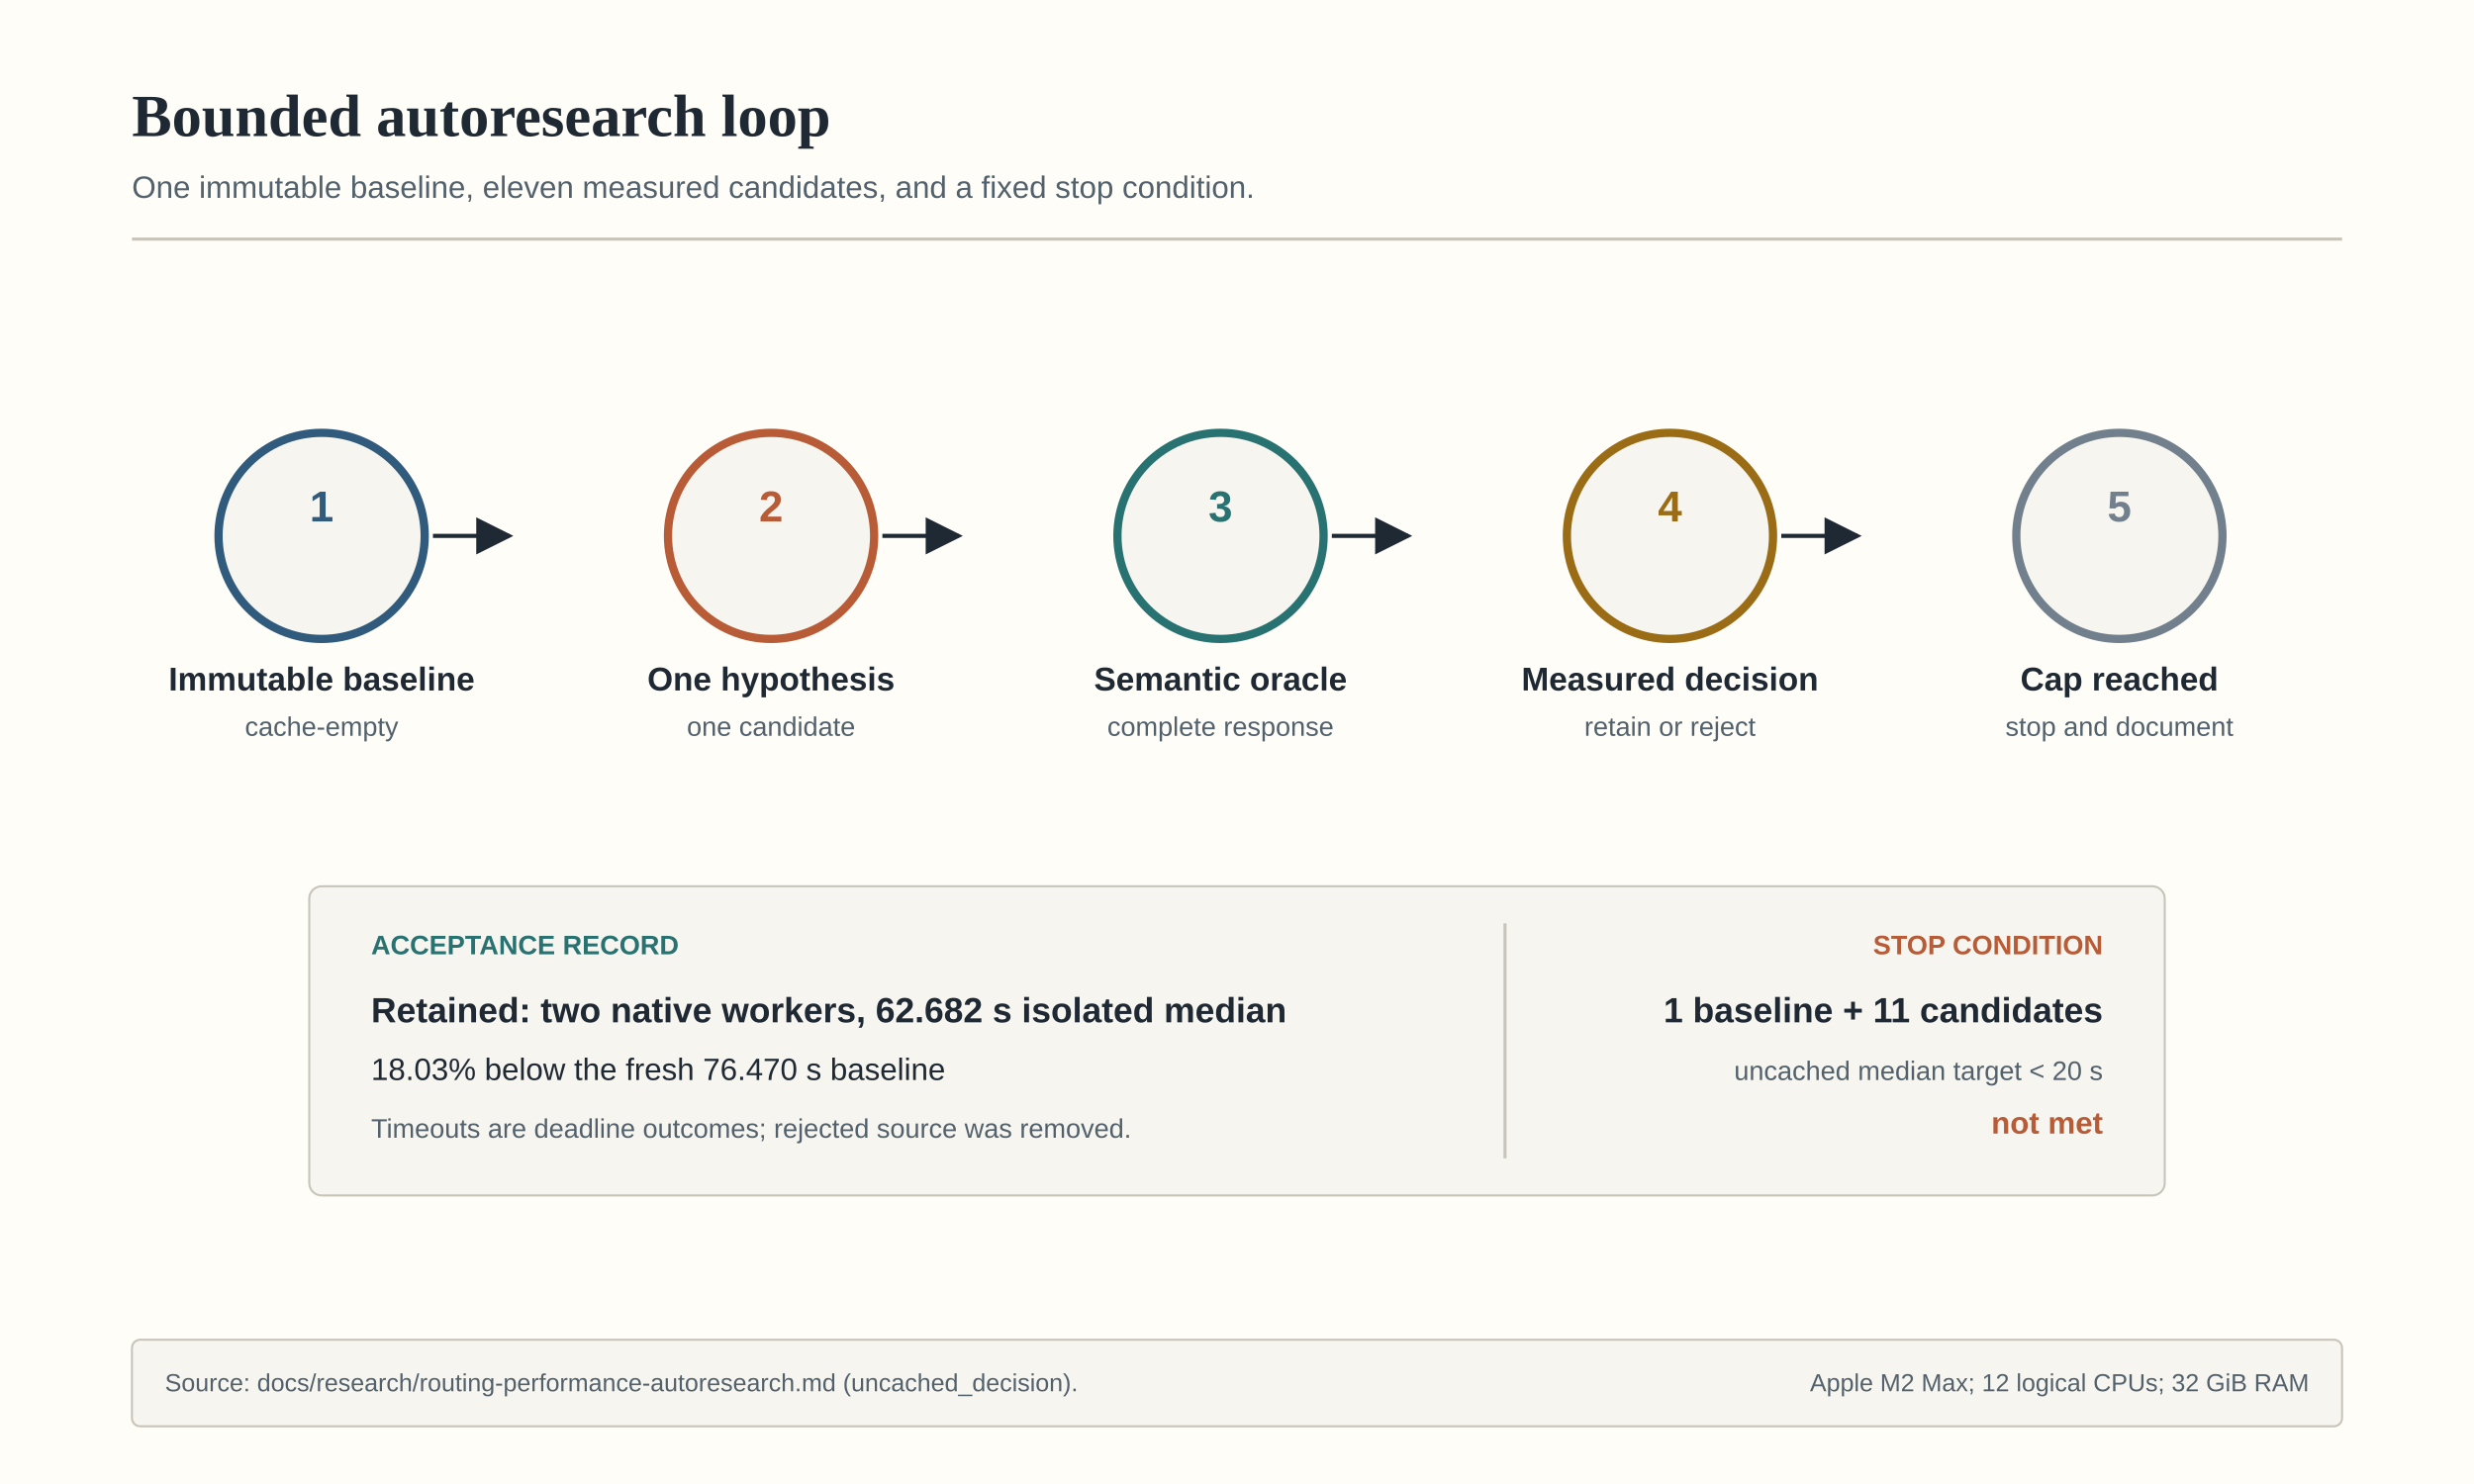
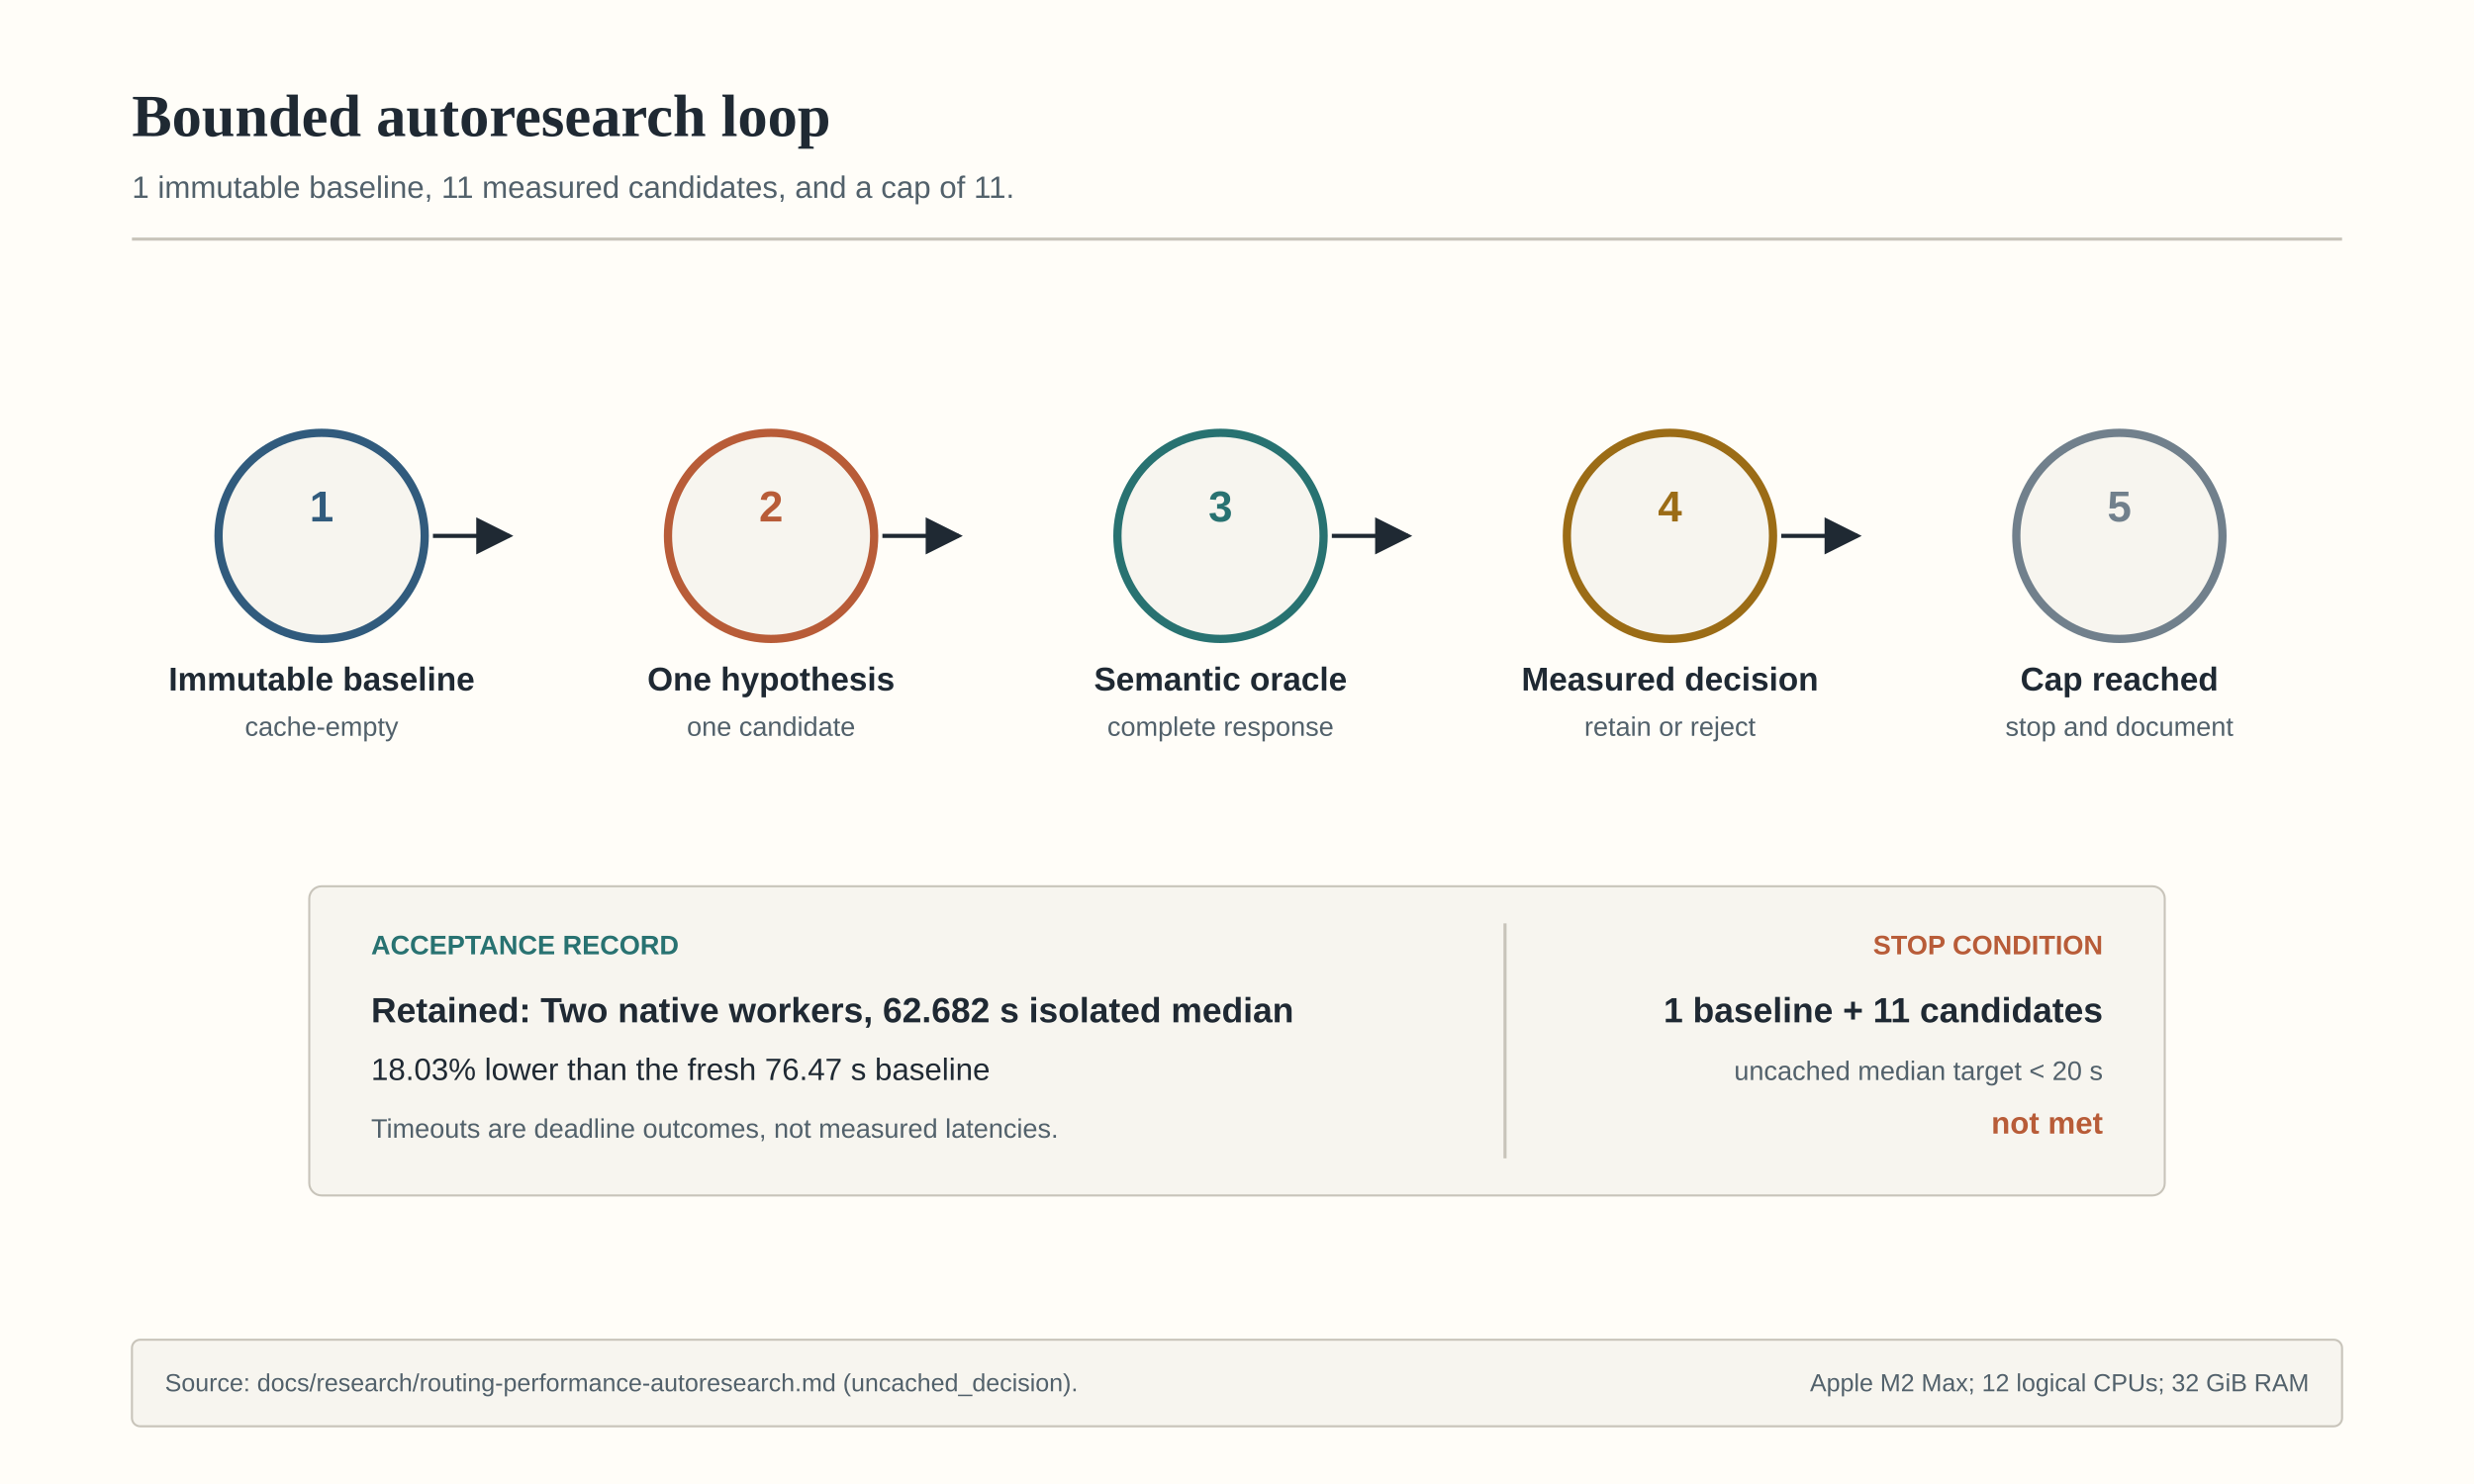
<svg xmlns="http://www.w3.org/2000/svg" width="1200" height="720" viewBox="0 0 1200 720" role="img" aria-labelledby="autoresearch-loop-title autoresearch-loop-desc">
  <defs>
    <pattern id="diagonal-hatch" width="8" height="8" patternUnits="userSpaceOnUse" patternTransform="rotate(45)">
      <line x1="0" y1="0" x2="0" y2="8" stroke="#1f2933" stroke-width="2" />
    </pattern>
    <marker id="arrow" markerWidth="9" markerHeight="9" refX="8" refY="4.5" orient="auto">
      <path d="M0,0 L9,4.5 L0,9 z" fill="#1f2933" />
    </marker>
  </defs>
  <rect x="0.0" y="0.0" width="1200.0" height="720.0" rx="0.0" fill="#fffdf8" stroke="none" />
  <g aria-label="Research figure">
    <text x="64.0" y="66.0" text-anchor="start" style="font-family:Georgia, 'Times New Roman', serif;font-size:29px;font-weight:bold;fill:#1f2933;">Bounded autoresearch loop</text>
-     <text x="64.0" y="96.0" text-anchor="start" style="font-family:Arial, Helvetica, sans-serif;font-size:15px;font-weight:normal;fill:#52616b;">One immutable baseline, eleven measured candidates, and a fixed stop condition.</text>
+     <text x="64.0" y="96.0" text-anchor="start" style="font-family:Arial, Helvetica, sans-serif;font-size:15px;font-weight:normal;fill:#52616b;">1 immutable baseline, 11 measured candidates, and a cap of 11.</text>
    <line x1="64.0" y1="116.0" x2="1136.0" y2="116.0" stroke="#c8c4ba" stroke-width="1.5" />
    <circle cx="156.0" cy="260.0" r="50.0" fill="#f7f5ef" stroke="#315b7d" stroke-width="4" />
    <text x="156.0" y="253.0" text-anchor="middle" style="font-family:Arial, Helvetica, sans-serif;font-size:21px;font-weight:bold;fill:#315b7d;">1</text>
    <text x="156.0" y="335.0" text-anchor="middle" style="font-family:Arial, Helvetica, sans-serif;font-size:16px;font-weight:bold;fill:#1f2933;">Immutable baseline</text>
    <text x="156.0" y="357.0" text-anchor="middle" style="font-family:Arial, Helvetica, sans-serif;font-size:13px;font-weight:normal;fill:#52616b;">cache-empty</text>
    <line x1="210.0" y1="260.0" x2="247.0" y2="260.0" stroke="#1f2933" stroke-width="2.0" marker-end="url(#arrow)" />
    <circle cx="374.0" cy="260.0" r="50.0" fill="#f7f5ef" stroke="#b85c38" stroke-width="4" />
    <text x="374.0" y="253.0" text-anchor="middle" style="font-family:Arial, Helvetica, sans-serif;font-size:21px;font-weight:bold;fill:#b85c38;">2</text>
    <text x="374.0" y="335.0" text-anchor="middle" style="font-family:Arial, Helvetica, sans-serif;font-size:16px;font-weight:bold;fill:#1f2933;">One hypothesis</text>
    <text x="374.0" y="357.0" text-anchor="middle" style="font-family:Arial, Helvetica, sans-serif;font-size:13px;font-weight:normal;fill:#52616b;">one candidate</text>
    <line x1="428.0" y1="260.0" x2="465.0" y2="260.0" stroke="#1f2933" stroke-width="2.0" marker-end="url(#arrow)" />
    <circle cx="592.0" cy="260.0" r="50.0" fill="#f7f5ef" stroke="#287271" stroke-width="4" />
    <text x="592.0" y="253.0" text-anchor="middle" style="font-family:Arial, Helvetica, sans-serif;font-size:21px;font-weight:bold;fill:#287271;">3</text>
    <text x="592.0" y="335.0" text-anchor="middle" style="font-family:Arial, Helvetica, sans-serif;font-size:16px;font-weight:bold;fill:#1f2933;">Semantic oracle</text>
    <text x="592.0" y="357.0" text-anchor="middle" style="font-family:Arial, Helvetica, sans-serif;font-size:13px;font-weight:normal;fill:#52616b;">complete response</text>
    <line x1="646.0" y1="260.0" x2="683.0" y2="260.0" stroke="#1f2933" stroke-width="2.0" marker-end="url(#arrow)" />
    <circle cx="810.0" cy="260.0" r="50.0" fill="#f7f5ef" stroke="#9b6c16" stroke-width="4" />
    <text x="810.0" y="253.0" text-anchor="middle" style="font-family:Arial, Helvetica, sans-serif;font-size:21px;font-weight:bold;fill:#9b6c16;">4</text>
    <text x="810.0" y="335.0" text-anchor="middle" style="font-family:Arial, Helvetica, sans-serif;font-size:16px;font-weight:bold;fill:#1f2933;">Measured decision</text>
    <text x="810.0" y="357.0" text-anchor="middle" style="font-family:Arial, Helvetica, sans-serif;font-size:13px;font-weight:normal;fill:#52616b;">retain or reject</text>
    <line x1="864.0" y1="260.0" x2="901.0" y2="260.0" stroke="#1f2933" stroke-width="2.0" marker-end="url(#arrow)" />
    <circle cx="1028.0" cy="260.0" r="50.0" fill="#f7f5ef" stroke="#71808c" stroke-width="4" />
    <text x="1028.0" y="253.0" text-anchor="middle" style="font-family:Arial, Helvetica, sans-serif;font-size:21px;font-weight:bold;fill:#71808c;">5</text>
    <text x="1028.0" y="335.0" text-anchor="middle" style="font-family:Arial, Helvetica, sans-serif;font-size:16px;font-weight:bold;fill:#1f2933;">Cap reached</text>
    <text x="1028.0" y="357.0" text-anchor="middle" style="font-family:Arial, Helvetica, sans-serif;font-size:13px;font-weight:normal;fill:#52616b;">stop and document</text>
    <rect x="150.0" y="430.0" width="900.0" height="150.0" rx="6.0" fill="#f7f5ef" stroke="#c8c4ba" />
    <line x1="730.0" y1="448.0" x2="730.0" y2="562.0" stroke="#c8c4ba" stroke-width="1.5" />
    <text x="180.0" y="463.0" text-anchor="start" style="font-family:Arial, Helvetica, sans-serif;font-size:13px;font-weight:bold;fill:#287271;">ACCEPTANCE RECORD</text>
-     <text x="180.0" y="496.0" text-anchor="start" style="font-family:Arial, Helvetica, sans-serif;font-size:17px;font-weight:bold;fill:#1f2933;">Retained: two native workers, 62.682 s isolated median</text>
-     <text x="180.0" y="524.0" text-anchor="start" style="font-family:Arial, Helvetica, sans-serif;font-size:15px;font-weight:normal;fill:#1f2933;">18.03% below the fresh 76.470 s baseline</text>
-     <text x="180.0" y="552.0" text-anchor="start" style="font-family:Arial, Helvetica, sans-serif;font-size:13px;font-weight:normal;fill:#52616b;">Timeouts are deadline outcomes; rejected source was removed.</text>
+     <text x="180.0" y="496.0" text-anchor="start" style="font-family:Arial, Helvetica, sans-serif;font-size:17px;font-weight:bold;fill:#1f2933;">Retained: Two native workers, 62.682 s isolated median</text>
+     <text x="180.0" y="524.0" text-anchor="start" style="font-family:Arial, Helvetica, sans-serif;font-size:15px;font-weight:normal;fill:#1f2933;">18.03% lower than the fresh 76.47 s baseline</text>
+     <text x="180.0" y="552.0" text-anchor="start" style="font-family:Arial, Helvetica, sans-serif;font-size:13px;font-weight:normal;fill:#52616b;">Timeouts are deadline outcomes, not measured latencies.</text>
    <text x="1020.0" y="463.0" text-anchor="end" style="font-family:Arial, Helvetica, sans-serif;font-size:13px;font-weight:bold;fill:#b85c38;">STOP CONDITION</text>
    <text x="1020.0" y="496.0" text-anchor="end" style="font-family:Arial, Helvetica, sans-serif;font-size:17px;font-weight:bold;fill:#1f2933;">1 baseline + 11 candidates</text>
    <text x="1020.0" y="524.0" text-anchor="end" style="font-family:Arial, Helvetica, sans-serif;font-size:13px;font-weight:normal;fill:#52616b;">uncached median target &lt; 20 s</text>
    <text x="1020.0" y="550.0" text-anchor="end" style="font-family:Arial, Helvetica, sans-serif;font-size:15px;font-weight:bold;fill:#b85c38;">not met</text>
    <rect x="64.0" y="650.0" width="1072.0" height="42.0" rx="4.0" fill="#f7f5ef" stroke="#c8c4ba" />
    <text x="80.0" y="675.0" text-anchor="start" style="font-family:Arial, Helvetica, sans-serif;font-size:12px;font-weight:normal;fill:#52616b;">Source: docs/research/routing-performance-autoresearch.md (uncached_decision).</text>
    <text x="1120.0" y="675.0" text-anchor="end" style="font-family:Arial, Helvetica, sans-serif;font-size:12px;font-weight:normal;fill:#52616b;">Apple M2 Max; 12 logical CPUs; 32 GiB RAM</text>
  </g>
</svg>
